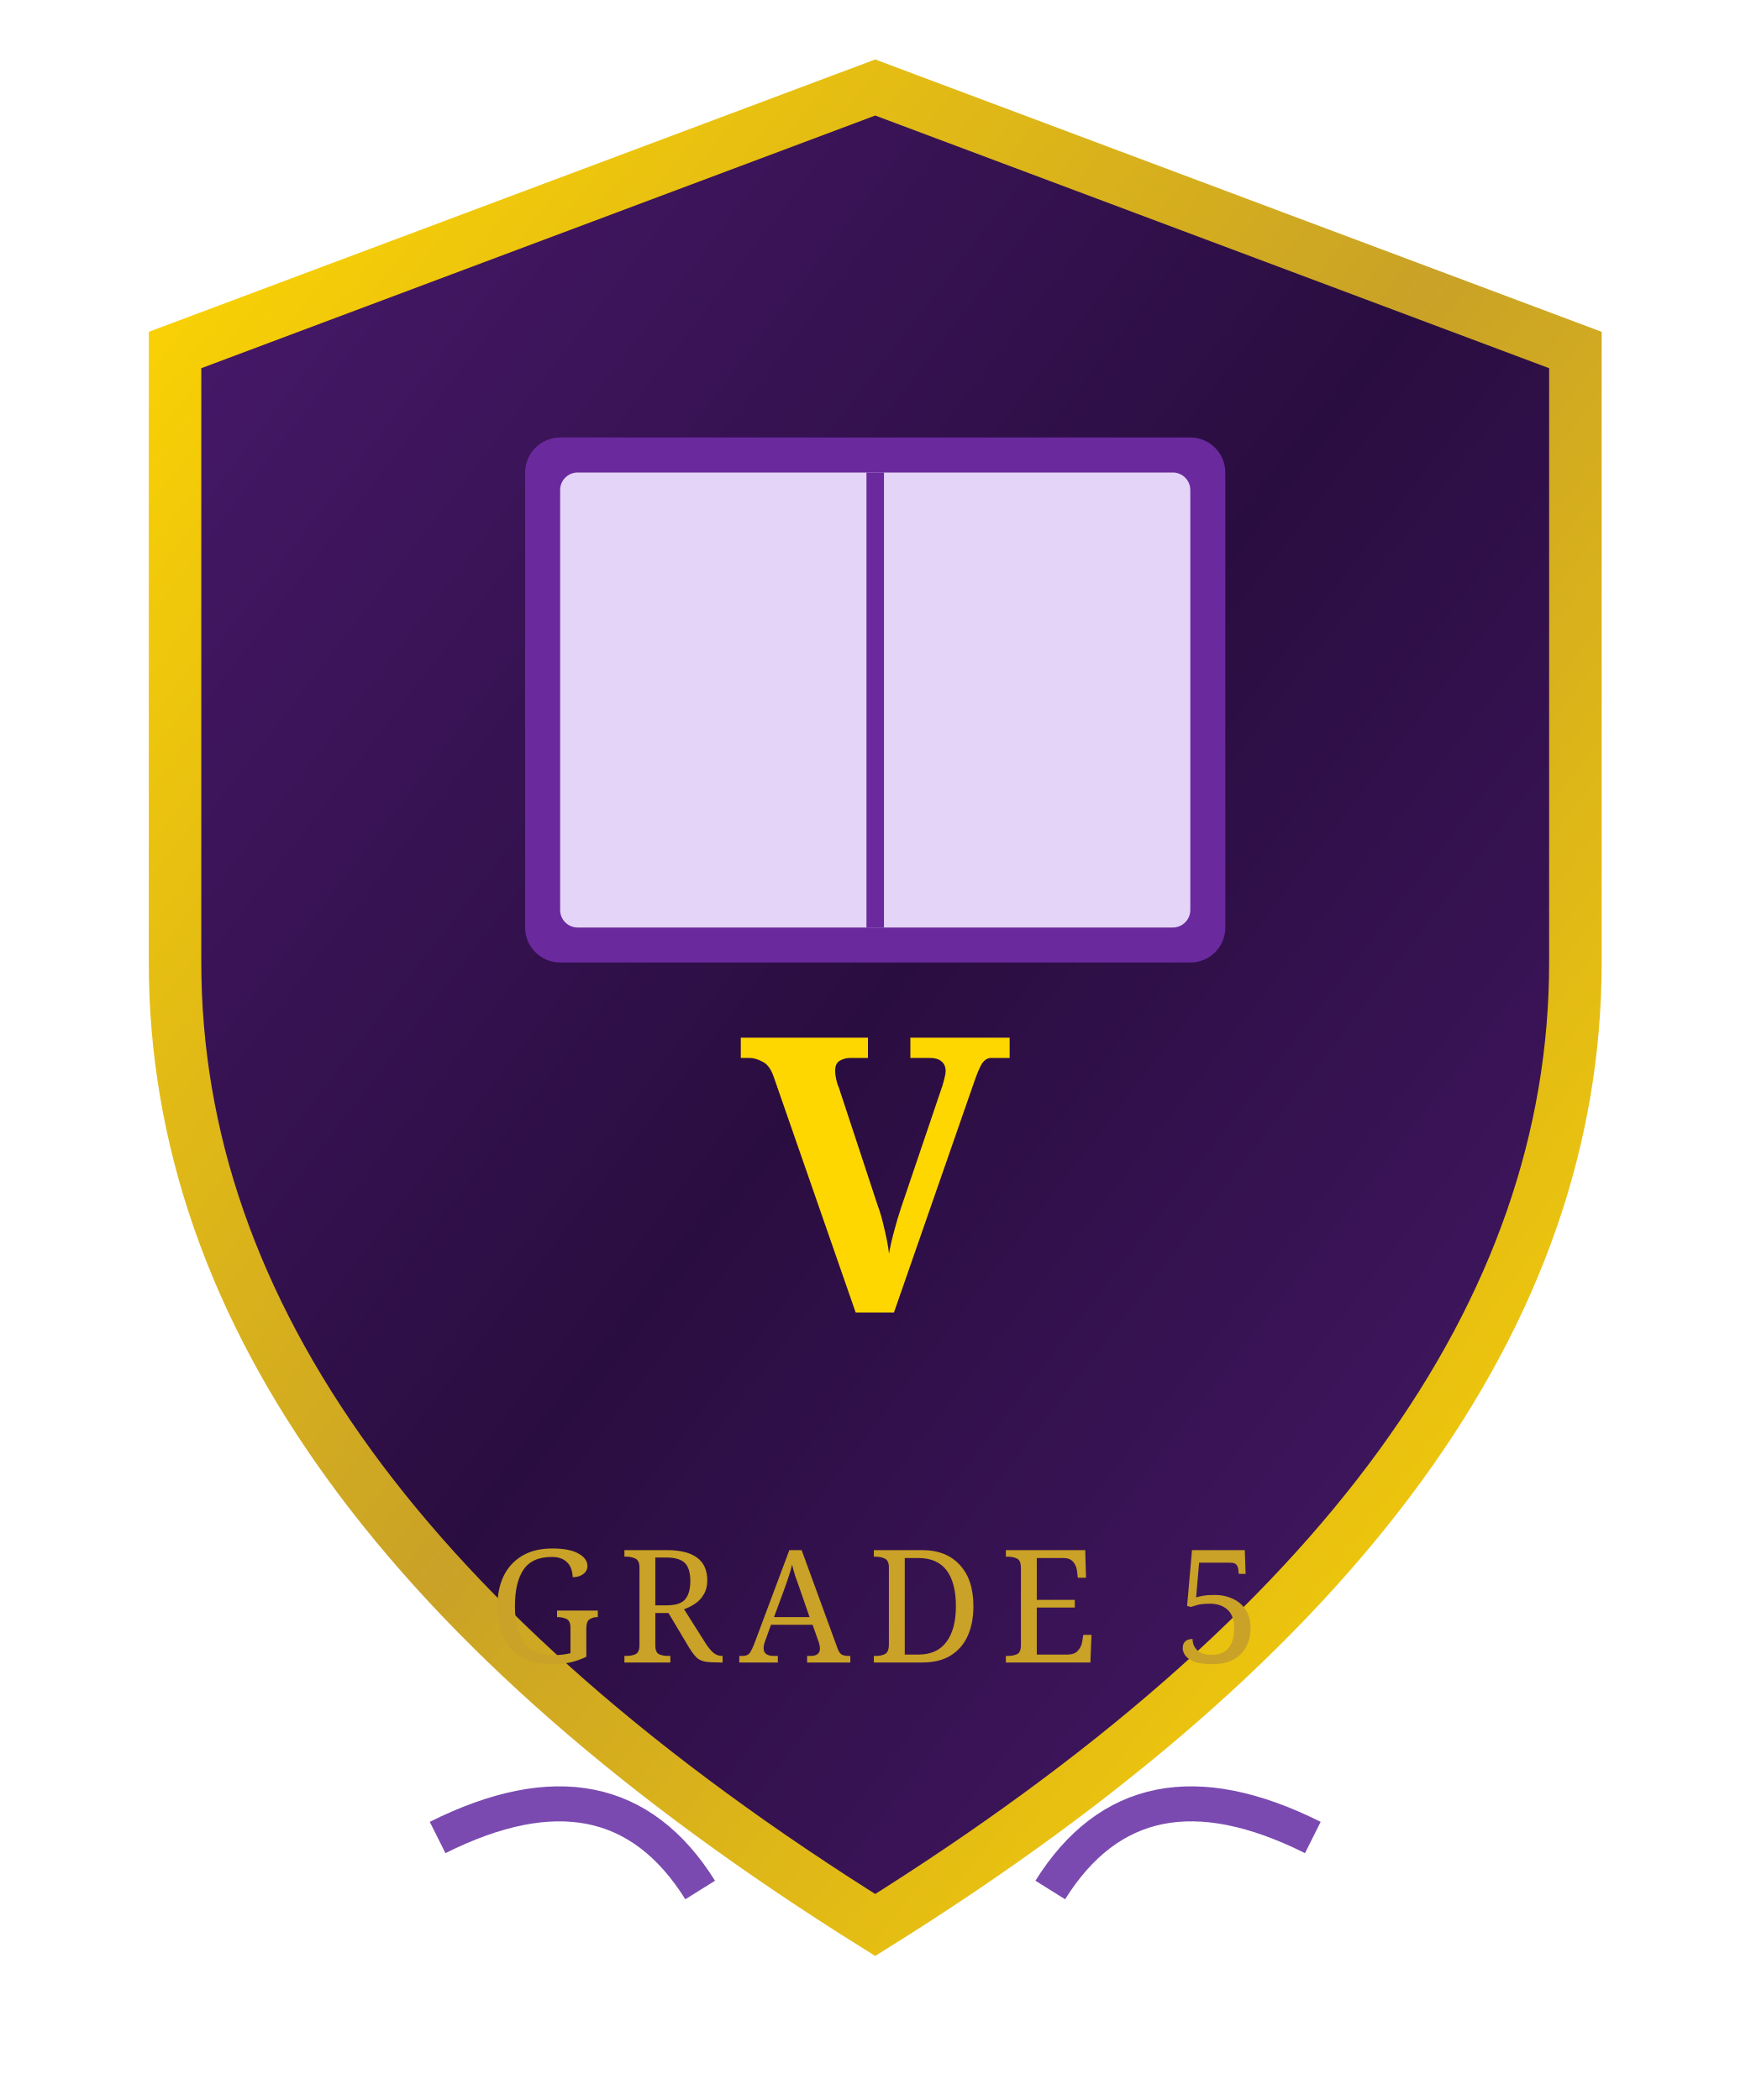
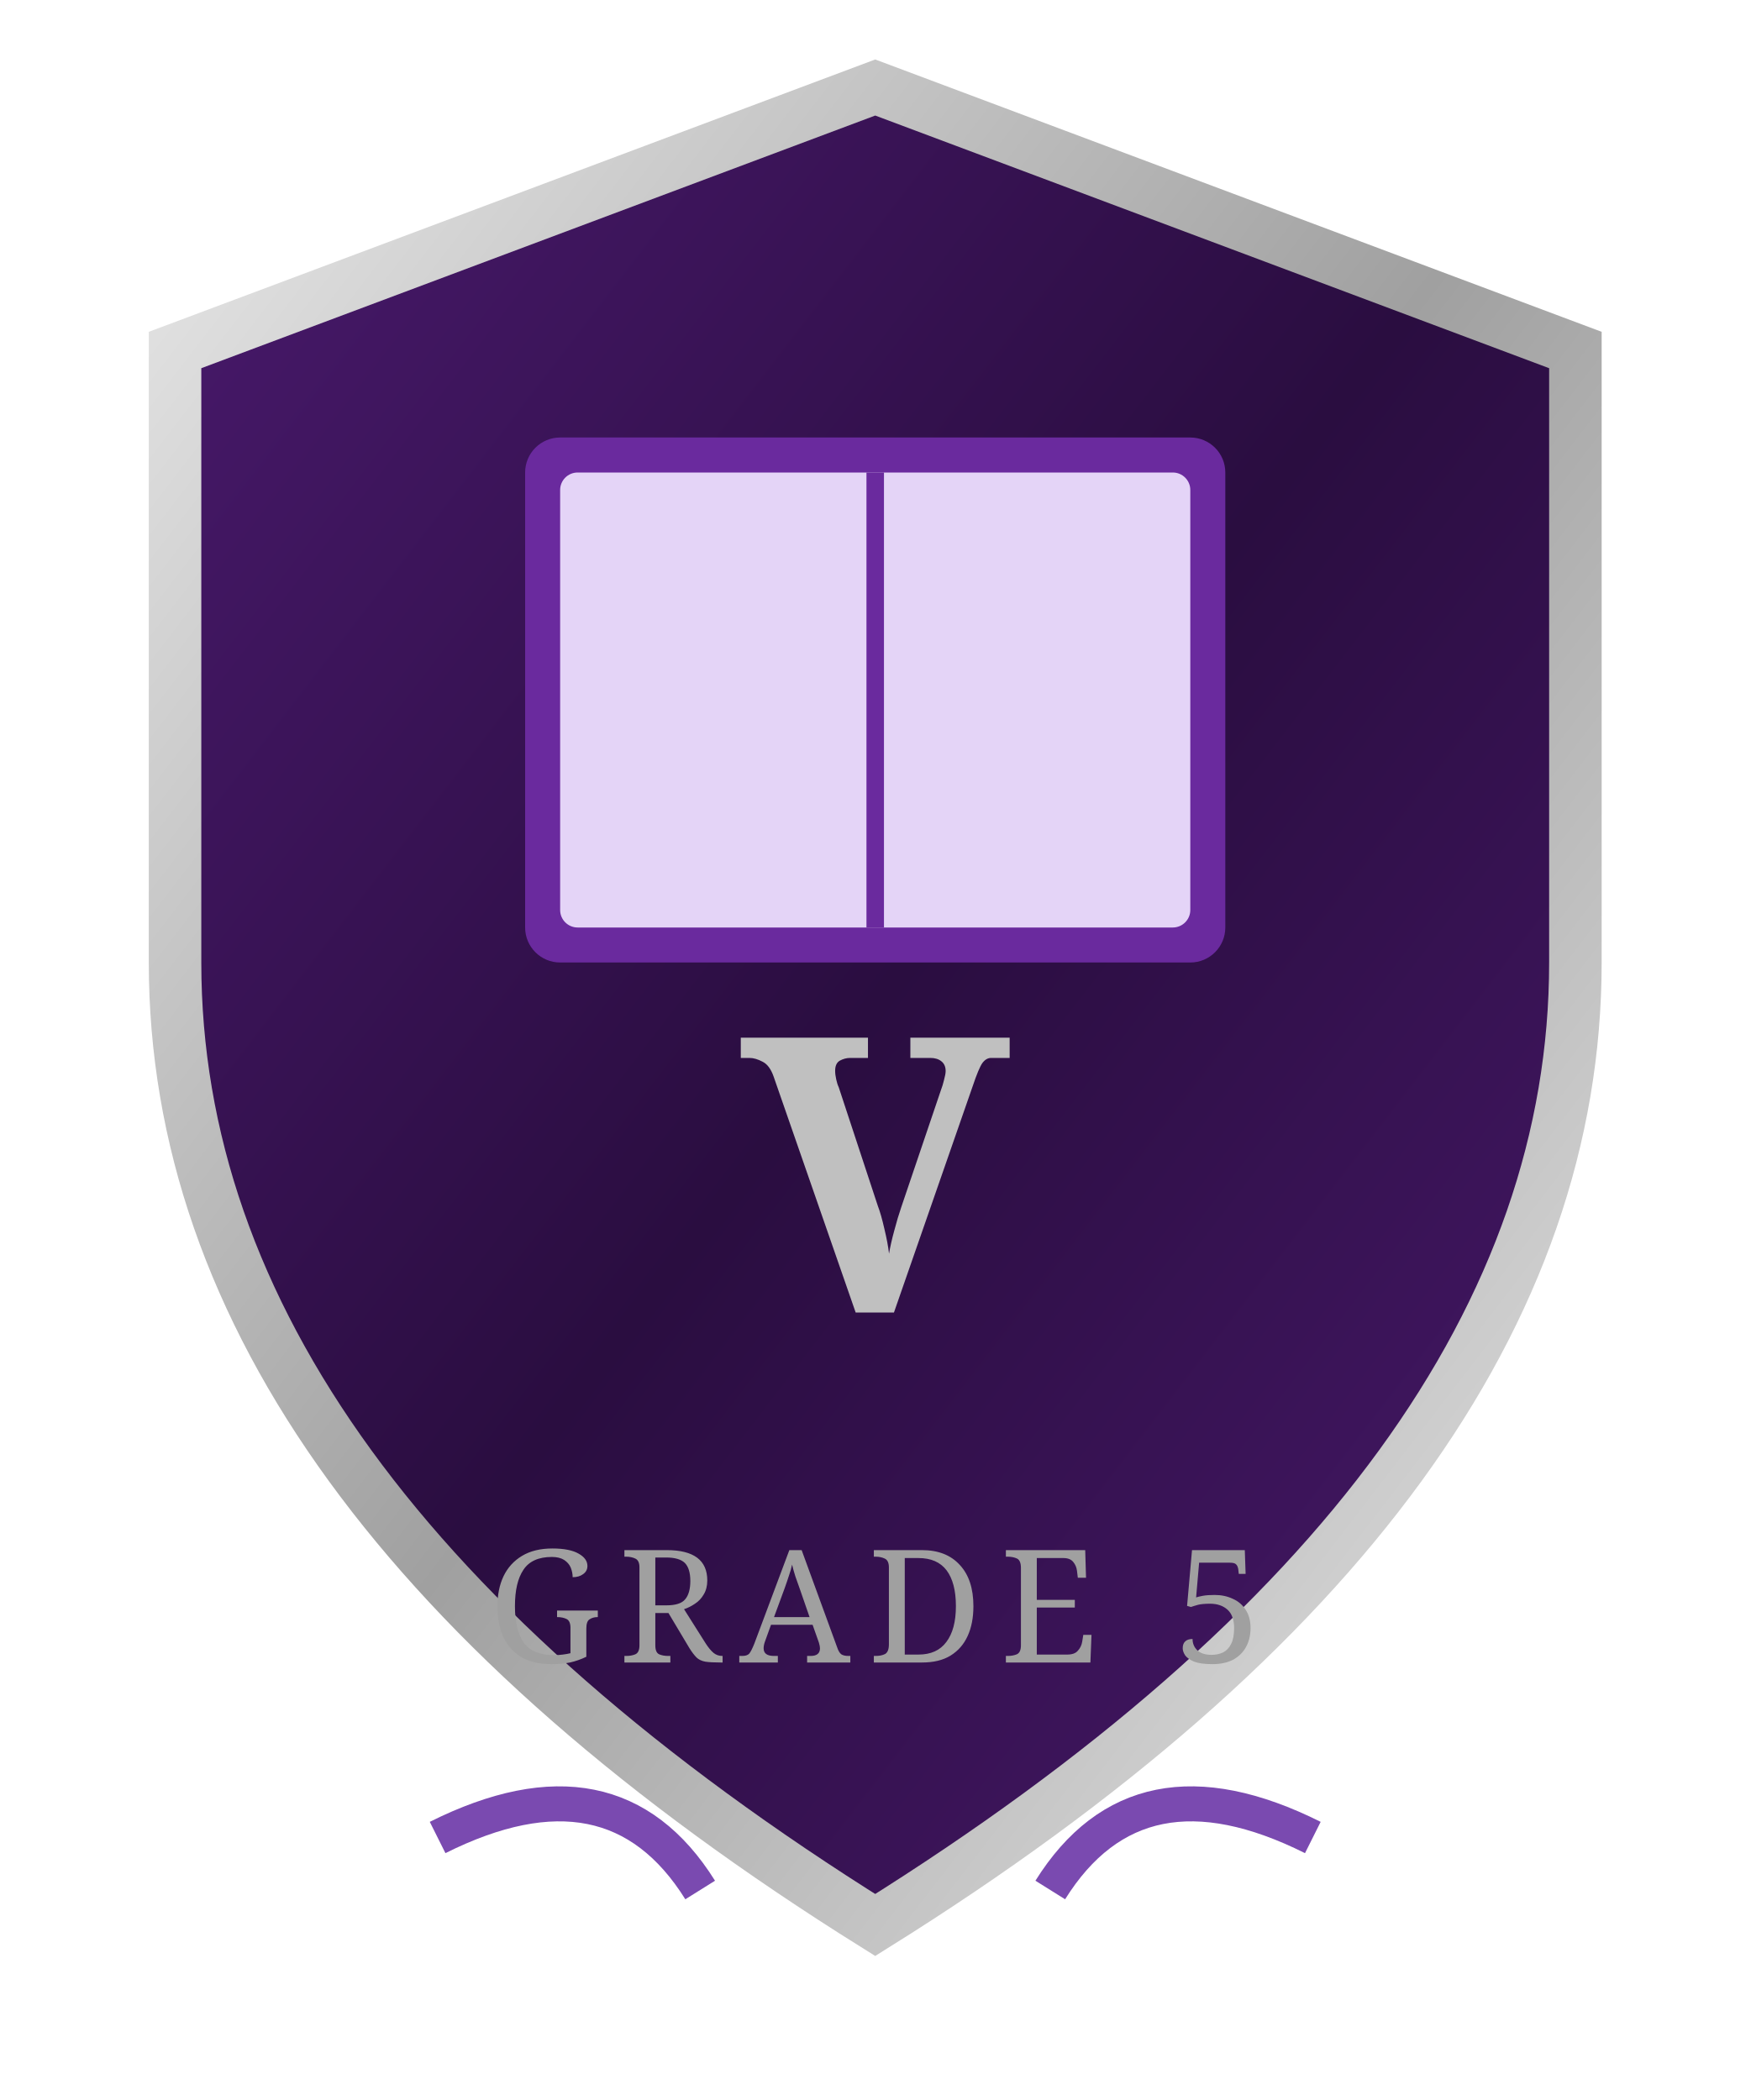
<svg xmlns="http://www.w3.org/2000/svg" viewBox="0 0 100 120">
  <defs>
    <linearGradient id="grade5Shield" x1="0%" y1="0%" x2="100%" y2="100%">
      <stop offset="0%" style="stop-color:#4a1a6e" />
      <stop offset="50%" style="stop-color:#2a0d40" />
      <stop offset="100%" style="stop-color:#4a1a6e" />
    </linearGradient>
    <linearGradient id="goldBorder5" x1="0%" y1="0%" x2="100%" y2="100%">
-       <stop offset="0%" style="stop-color:#ffd700" />
-       <stop offset="50%" style="stop-color:#c9a227" />
-       <stop offset="100%" style="stop-color:#ffd700" />
+       <stop offset="0%" style="stop-color:#E8E8E8" />
+       <stop offset="50%" style="stop-color:#A0A0A0" />
+       <stop offset="100%" style="stop-color:#E8E8E8" />
    </linearGradient>
  </defs>
  <path d="M50 5 L90 20 L90 55 Q90 85 50 110 Q10 85 10 55 L10 20 Z" fill="url(#grade5Shield)" stroke="url(#goldBorder5)" stroke-width="3" />
  <rect x="30" y="25" width="40" height="30" fill="#6a2a9e" rx="2" />
  <rect x="32" y="27" width="36" height="26" fill="#e4d4f7" rx="1" />
  <line x1="50" y1="27" x2="50" y2="53" stroke="#6a2a9e" stroke-width="1" />
-   <text x="50" y="75" text-anchor="middle" font-family="Georgia, serif" font-size="22" fill="#ffd700" font-weight="bold">V</text>
-   <text x="50" y="95" text-anchor="middle" font-family="Georgia, serif" font-size="9" fill="#c9a227" letter-spacing="1">GRADE 5</text>
+   <text x="50" y="75" text-anchor="middle" font-family="Georgia, serif" font-size="22" fill="#C0C0C0" font-weight="bold">V</text>
+   <text x="50" y="95" text-anchor="middle" font-family="Georgia, serif" font-size="9" fill="#A0A0A0" letter-spacing="1">GRADE 5</text>
  <path d="M25 105 Q35 100 40 108" stroke="#7a4ab0" stroke-width="2" fill="none" />
  <path d="M75 105 Q65 100 60 108" stroke="#7a4ab0" stroke-width="2" fill="none" />
</svg>
